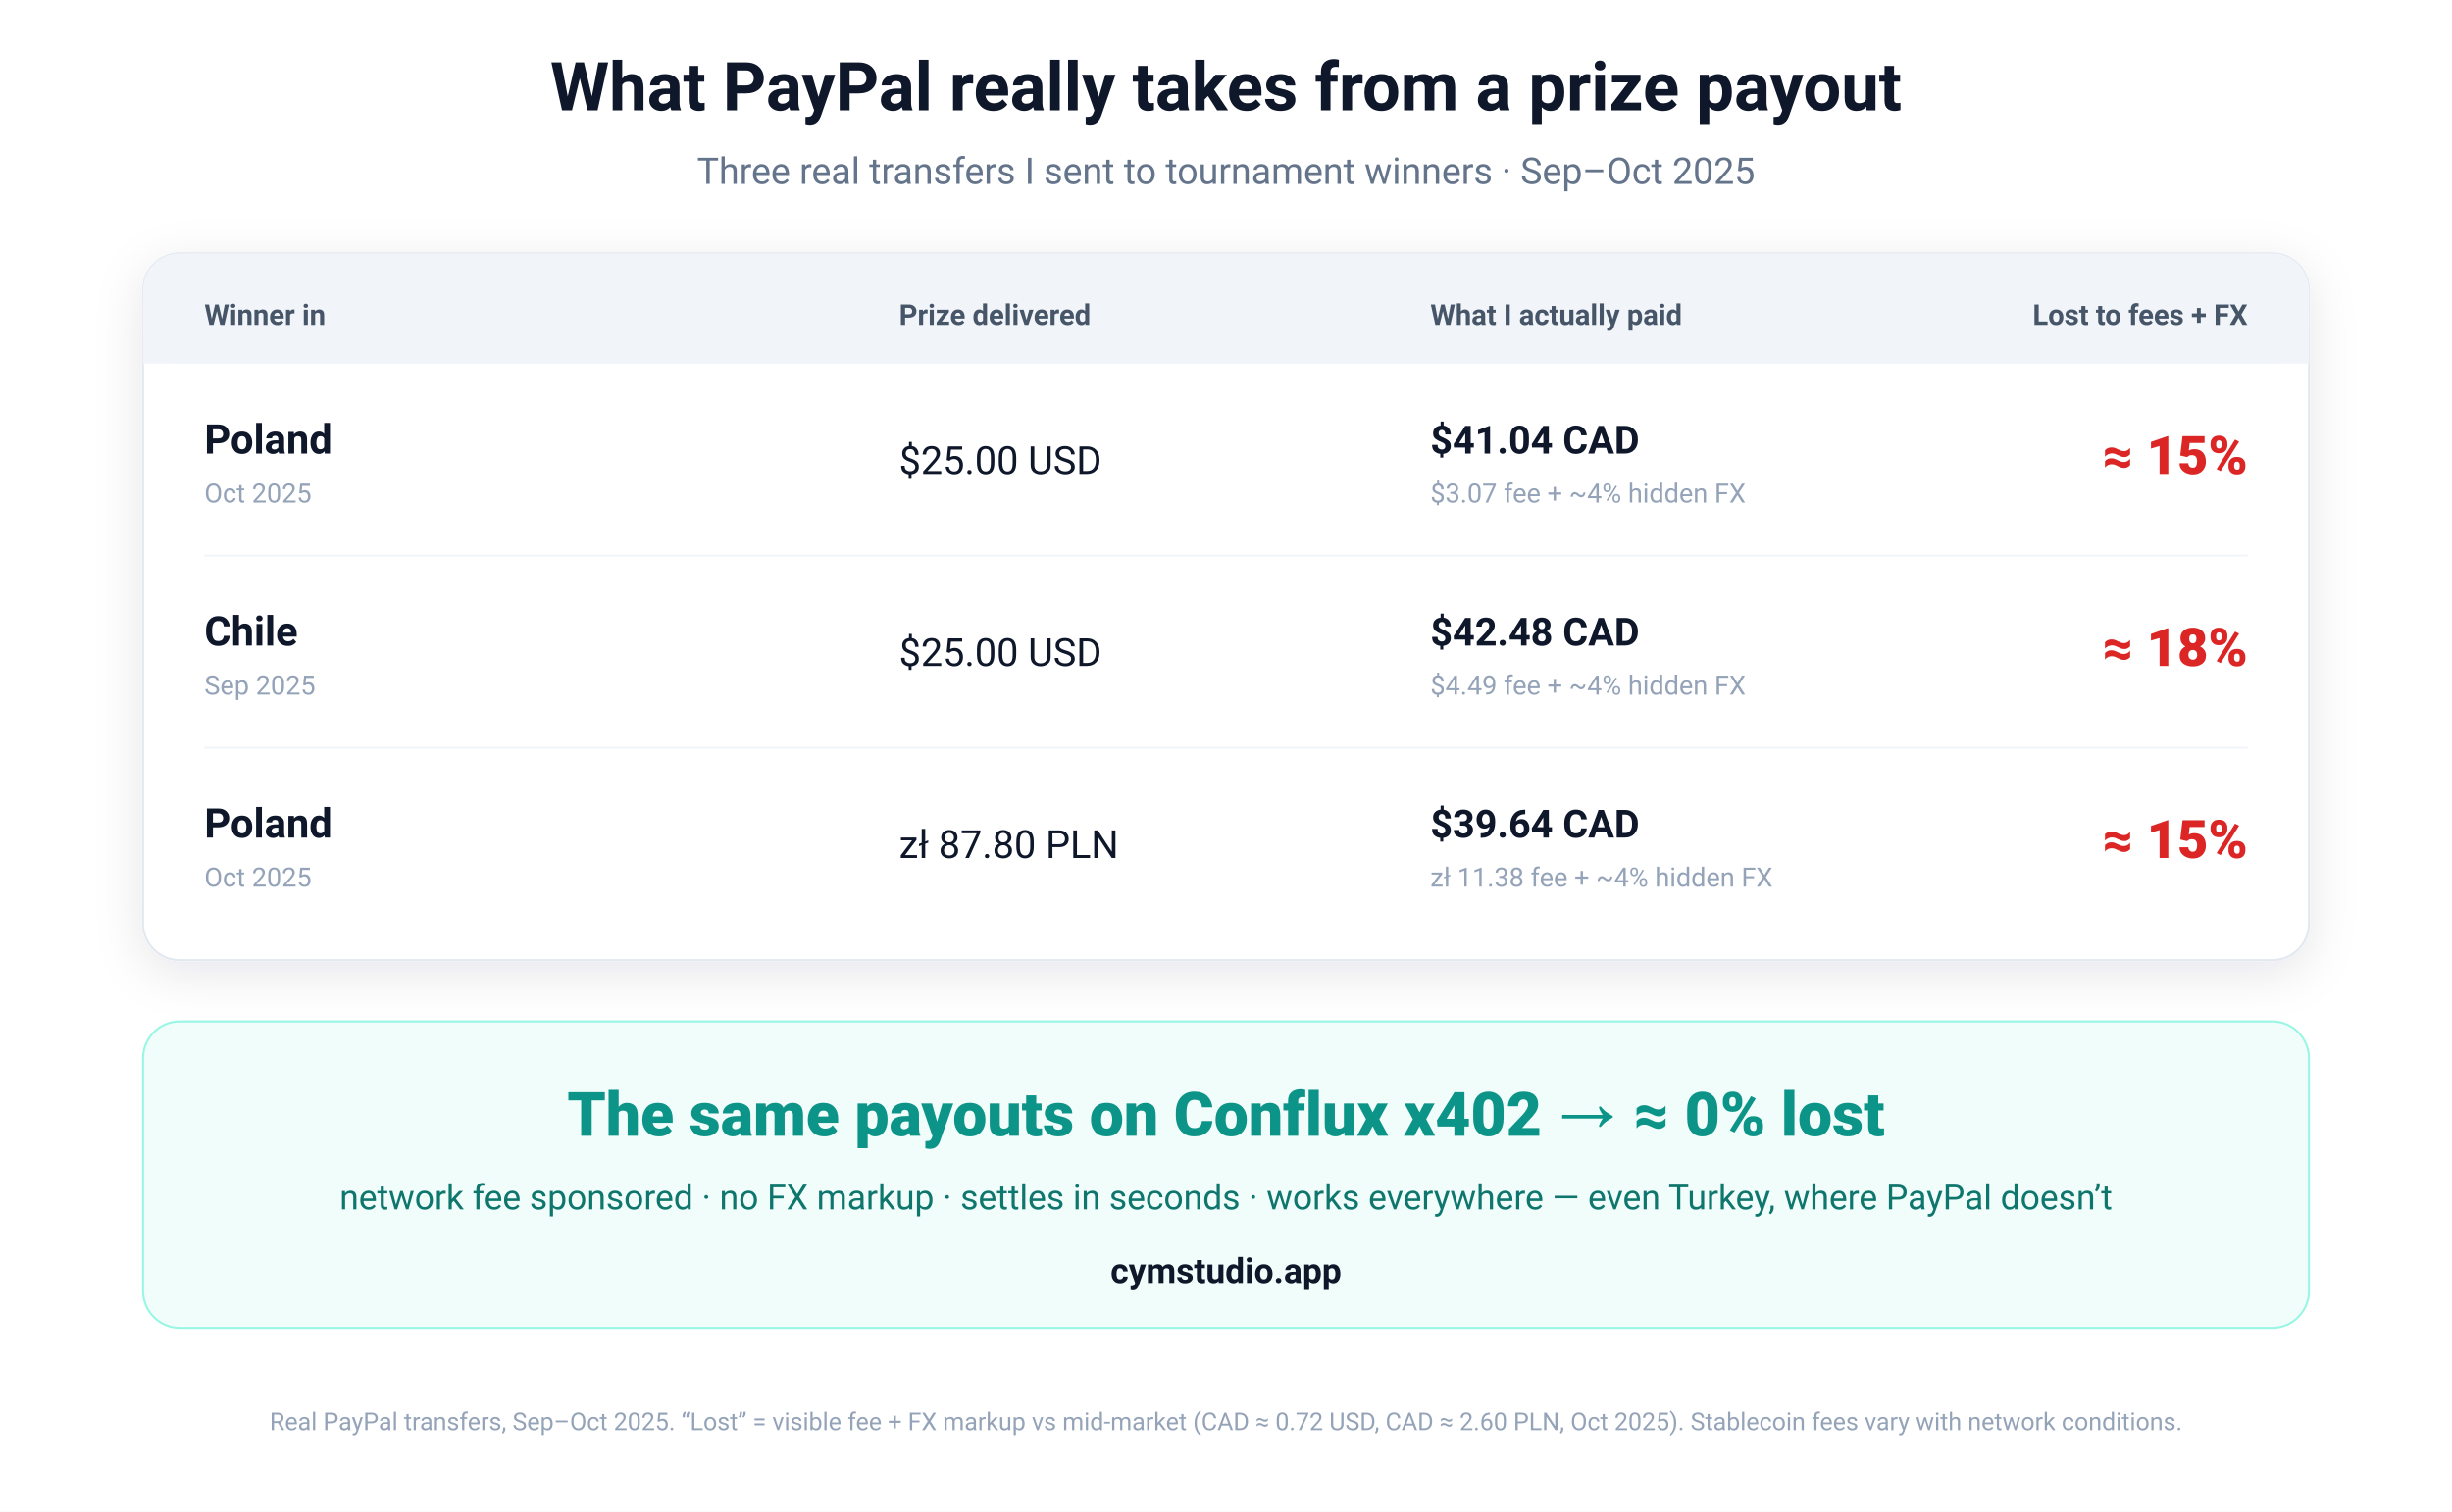
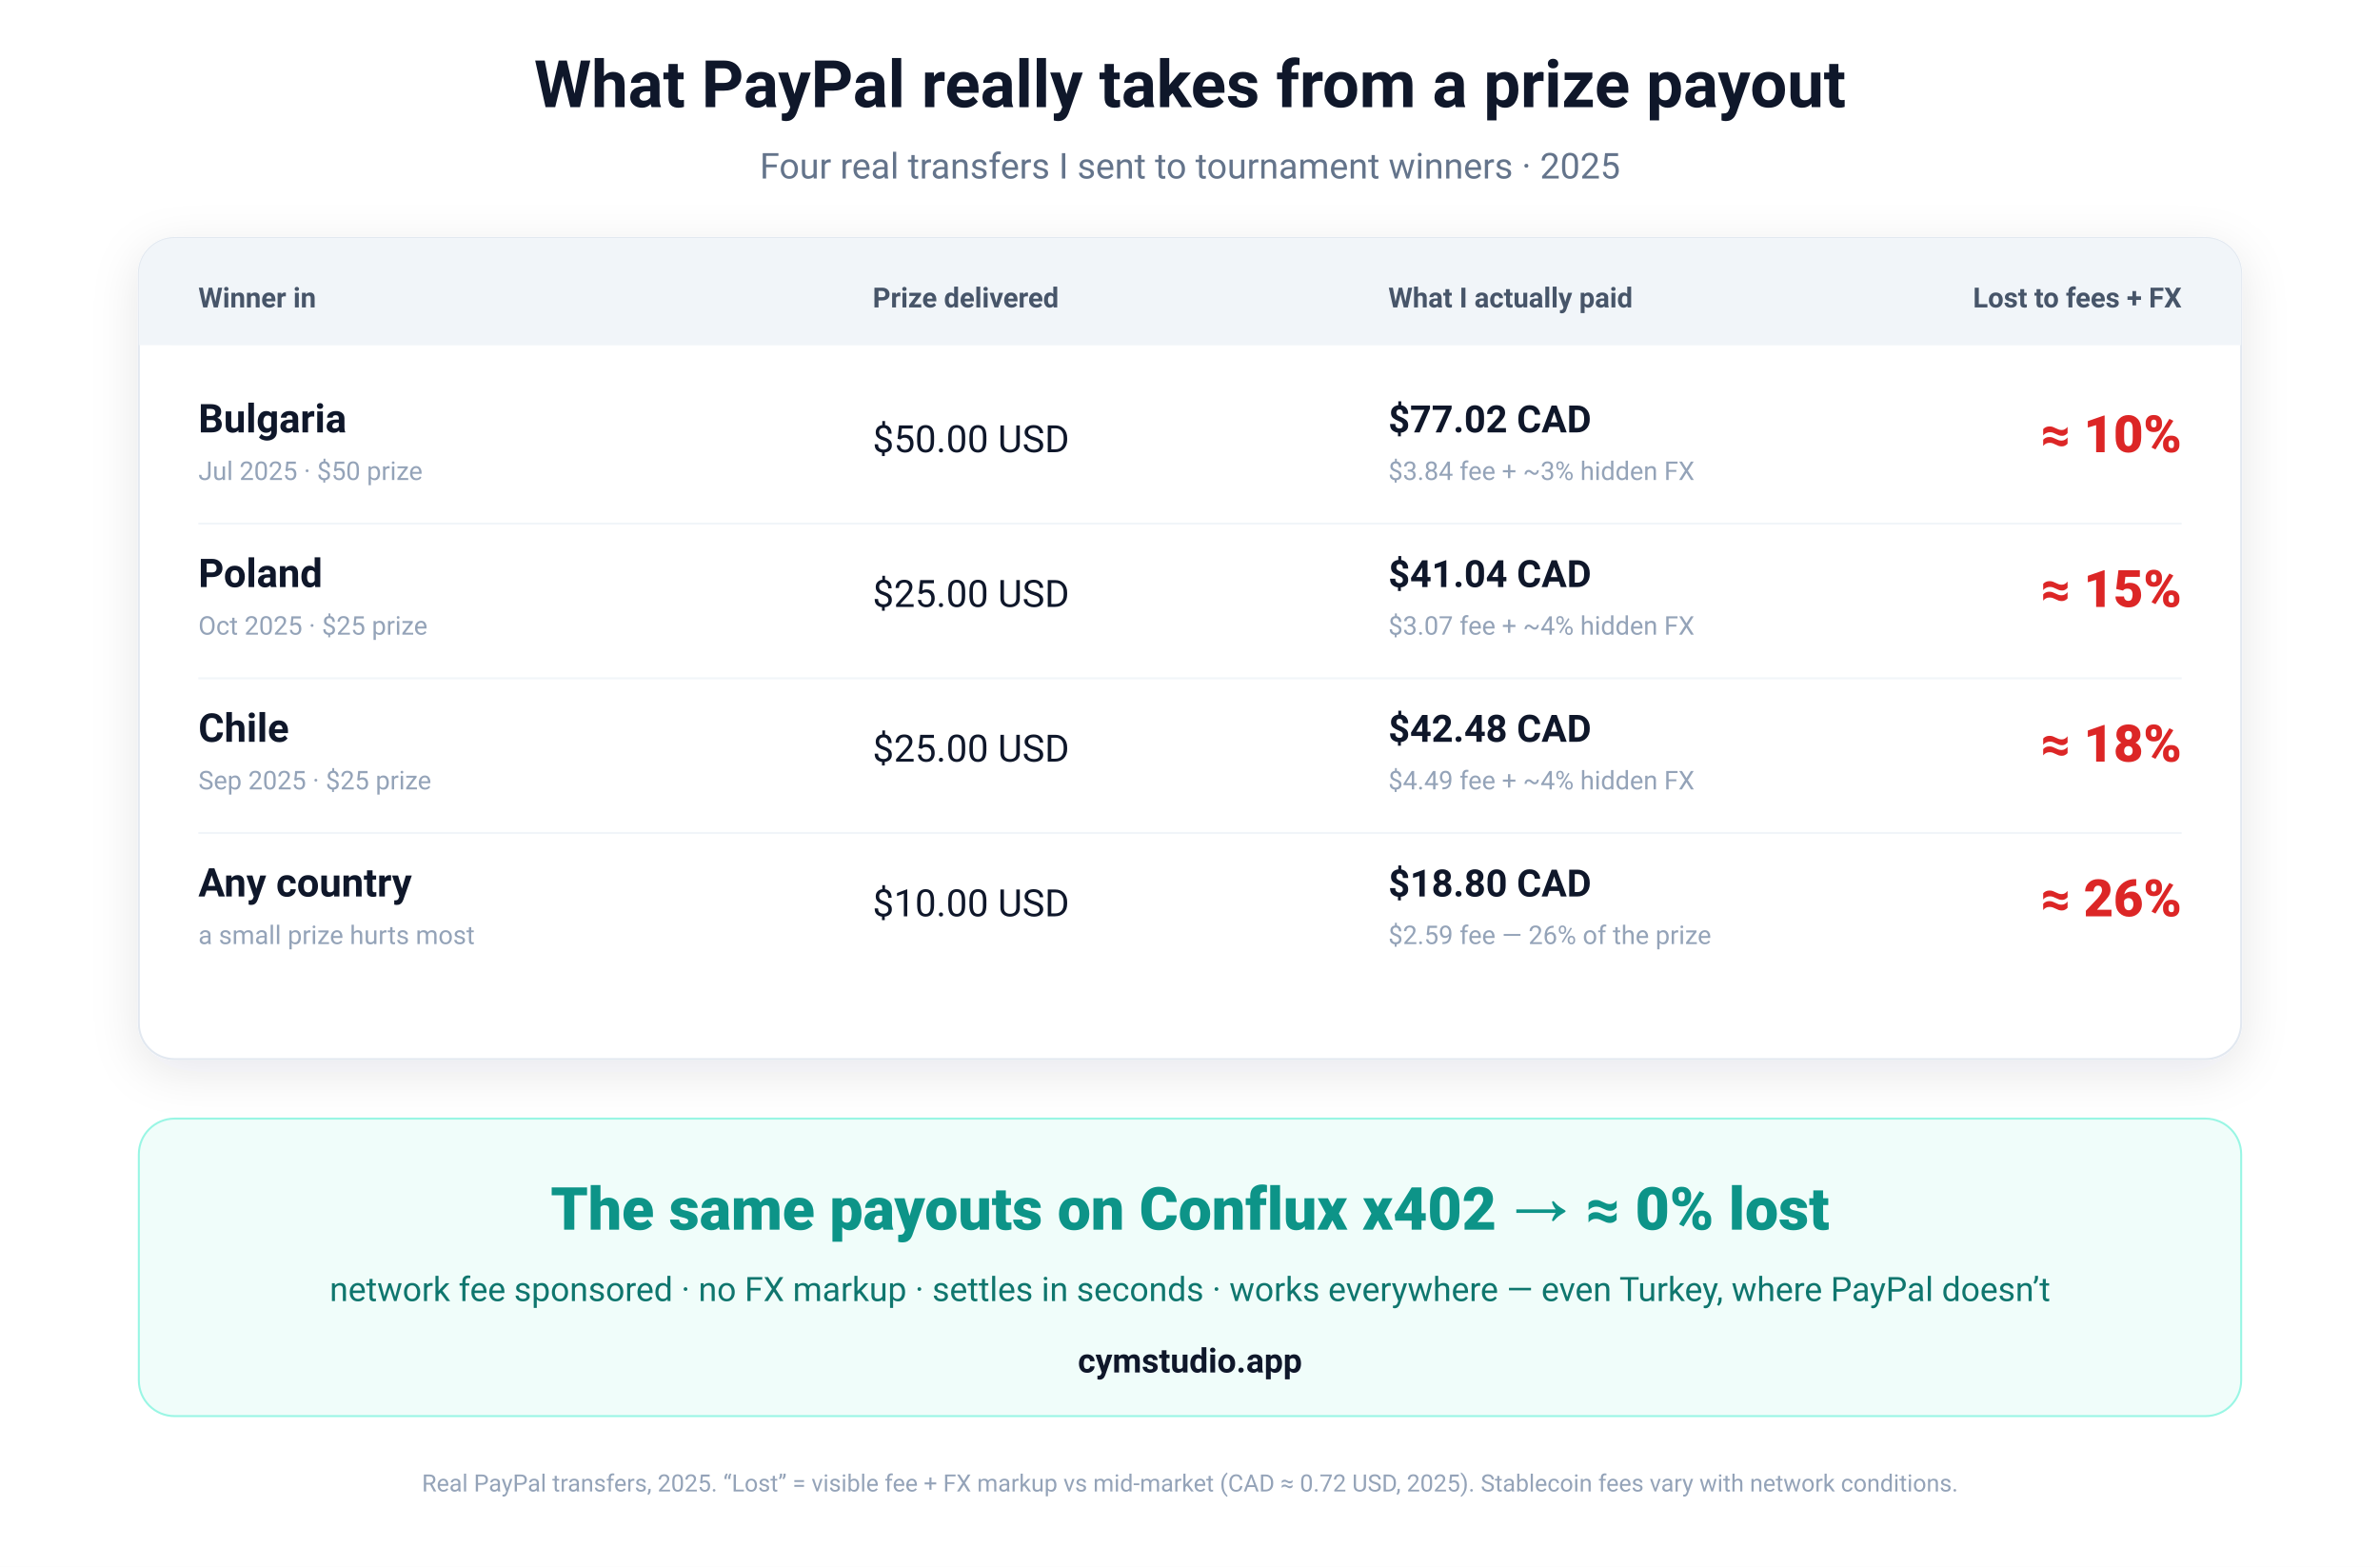
- <svg xmlns="http://www.w3.org/2000/svg" viewBox="0 0 1200 740" font-family="-apple-system, BlinkMacSystemFont, 'Segoe UI', Roboto, Helvetica, Arial, sans-serif">
+ <svg xmlns="http://www.w3.org/2000/svg" viewBox="0 0 1200 790" font-family="-apple-system, BlinkMacSystemFont, 'Segoe UI', Roboto, Helvetica, Arial, sans-serif">
  <defs>
    <filter id="cardShadow" x="-20%" y="-20%" width="140%" height="140%">
      <feDropShadow dx="0" dy="6" stdDeviation="12" flood-color="#0f172a" flood-opacity="0.10" />
    </filter>
  </defs>
-   <rect width="1200" height="740" fill="#ffffff" />
+   <rect width="1200" height="790" fill="#ffffff" />
  <text x="600" y="54" text-anchor="middle" font-size="33" font-weight="700" fill="#0f172a">What PayPal really takes from a prize payout</text>
-   <text x="600" y="90" text-anchor="middle" font-size="18" fill="#64748b">Three real transfers I sent to tournament winners · Sep–Oct 2025</text>
+   <text x="600" y="90" text-anchor="middle" font-size="18" fill="#64748b">Four real transfers I sent to tournament winners · 2025</text>
  <g filter="url(#cardShadow)">
-     <rect x="70" y="124" width="1060" height="346" rx="18" fill="#ffffff" stroke="#e2e8f0" />
+     <rect x="70" y="120" width="1060" height="414" rx="18" fill="#ffffff" stroke="#e2e8f0" />
  </g>
-   <rect x="70" y="124" width="1060" height="54" rx="18" fill="#f1f5f9" />
-   <rect x="70" y="150" width="1060" height="28" fill="#f1f5f9" />
-   <text x="100" y="159" font-size="14" font-weight="600" fill="#475569">Winner in</text>
-   <text x="440" y="159" font-size="14" font-weight="600" fill="#475569">Prize delivered</text>
-   <text x="700" y="159" font-size="14" font-weight="600" fill="#475569">What I actually paid</text>
-   <text x="1100" y="159" text-anchor="end" font-size="14" font-weight="600" fill="#475569">Lost to fees + FX</text>
-   <text x="100" y="222" font-size="20" font-weight="600" fill="#0f172a">Poland</text>
-   <text x="100" y="246" font-size="13" fill="#94a3b8">Oct 2025</text>
-   <text x="440" y="232" font-size="19" fill="#0f172a">$25.00 USD</text>
-   <text x="700" y="222" font-size="19" font-weight="600" fill="#0f172a">$41.04 CAD</text>
-   <text x="700" y="246" font-size="13" fill="#94a3b8">$3.07 fee + ~4% hidden FX</text>
-   <text x="1100" y="232" text-anchor="end" font-size="26" font-weight="800" fill="#dc2626">≈ 15%</text>
-   <line x1="100" y1="272" x2="1100" y2="272" stroke="#f1f5f9" />
-   <text x="100" y="316" font-size="20" font-weight="600" fill="#0f172a">Chile</text>
-   <text x="100" y="340" font-size="13" fill="#94a3b8">Sep 2025</text>
-   <text x="440" y="326" font-size="19" fill="#0f172a">$25.00 USD</text>
-   <text x="700" y="316" font-size="19" font-weight="600" fill="#0f172a">$42.48 CAD</text>
-   <text x="700" y="340" font-size="13" fill="#94a3b8">$4.49 fee + ~4% hidden FX</text>
-   <text x="1100" y="326" text-anchor="end" font-size="26" font-weight="800" fill="#dc2626">≈ 18%</text>
-   <line x1="100" y1="366" x2="1100" y2="366" stroke="#f1f5f9" />
-   <text x="100" y="410" font-size="20" font-weight="600" fill="#0f172a">Poland</text>
-   <text x="100" y="434" font-size="13" fill="#94a3b8">Oct 2025</text>
-   <text x="440" y="420" font-size="19" fill="#0f172a">zł 87.80 PLN</text>
-   <text x="700" y="410" font-size="19" font-weight="600" fill="#0f172a">$39.64 CAD</text>
-   <text x="700" y="434" font-size="13" fill="#94a3b8">zł 11.38 fee + ~4% hidden FX</text>
-   <text x="1100" y="420" text-anchor="end" font-size="26" font-weight="800" fill="#dc2626">≈ 15%</text>
-   <rect x="70" y="500" width="1060" height="150" rx="18" fill="#f0fdfa" stroke="#99f6e4" />
-   <text x="600" y="556" text-anchor="middle" font-size="30" font-weight="800" fill="#0d9488">The same payouts on Conflux x402 → ≈ 0% lost</text>
-   <text x="600" y="592" text-anchor="middle" font-size="17" fill="#0f766e">network fee sponsored · no FX markup · settles in seconds · works everywhere — even Turkey, where PayPal doesn’t</text>
-   <text x="600" y="628" text-anchor="middle" font-size="17" font-weight="700" fill="#0f172a">cymstudio.app</text>
-   <text x="600" y="700" text-anchor="middle" font-size="12" fill="#94a3b8">Real PayPal transfers, Sep–Oct 2025. “Lost” = visible fee + FX markup vs mid-market (CAD ≈ 0.72 USD, CAD ≈ 2.60 PLN, Oct 2025). Stablecoin fees vary with network conditions.</text>
+   <rect x="70" y="120" width="1060" height="54" rx="18" fill="#f1f5f9" />
+   <rect x="70" y="146" width="1060" height="28" fill="#f1f5f9" />
+   <text x="100" y="155" font-size="14" font-weight="600" fill="#475569">Winner in</text>
+   <text x="440" y="155" font-size="14" font-weight="600" fill="#475569">Prize delivered</text>
+   <text x="700" y="155" font-size="14" font-weight="600" fill="#475569">What I actually paid</text>
+   <text x="1100" y="155" text-anchor="end" font-size="14" font-weight="600" fill="#475569">Lost to fees + FX</text>
+   <text x="100" y="218" font-size="20" font-weight="600" fill="#0f172a">Bulgaria</text>
+   <text x="100" y="242" font-size="13" fill="#94a3b8">Jul 2025 · $50 prize</text>
+   <text x="440" y="228" font-size="19" fill="#0f172a">$50.00 USD</text>
+   <text x="700" y="218" font-size="19" font-weight="600" fill="#0f172a">$77.02 CAD</text>
+   <text x="700" y="242" font-size="13" fill="#94a3b8">$3.84 fee + ~3% hidden FX</text>
+   <text x="1100" y="228" text-anchor="end" font-size="26" font-weight="800" fill="#dc2626">≈ 10%</text>
+   <line x1="100" y1="264" x2="1100" y2="264" stroke="#f1f5f9" />
+   <text x="100" y="296" font-size="20" font-weight="600" fill="#0f172a">Poland</text>
+   <text x="100" y="320" font-size="13" fill="#94a3b8">Oct 2025 · $25 prize</text>
+   <text x="440" y="306" font-size="19" fill="#0f172a">$25.00 USD</text>
+   <text x="700" y="296" font-size="19" font-weight="600" fill="#0f172a">$41.04 CAD</text>
+   <text x="700" y="320" font-size="13" fill="#94a3b8">$3.07 fee + ~4% hidden FX</text>
+   <text x="1100" y="306" text-anchor="end" font-size="26" font-weight="800" fill="#dc2626">≈ 15%</text>
+   <line x1="100" y1="342" x2="1100" y2="342" stroke="#f1f5f9" />
+   <text x="100" y="374" font-size="20" font-weight="600" fill="#0f172a">Chile</text>
+   <text x="100" y="398" font-size="13" fill="#94a3b8">Sep 2025 · $25 prize</text>
+   <text x="440" y="384" font-size="19" fill="#0f172a">$25.00 USD</text>
+   <text x="700" y="374" font-size="19" font-weight="600" fill="#0f172a">$42.48 CAD</text>
+   <text x="700" y="398" font-size="13" fill="#94a3b8">$4.49 fee + ~4% hidden FX</text>
+   <text x="1100" y="384" text-anchor="end" font-size="26" font-weight="800" fill="#dc2626">≈ 18%</text>
+   <line x1="100" y1="420" x2="1100" y2="420" stroke="#f1f5f9" />
+   <text x="100" y="452" font-size="20" font-weight="600" fill="#0f172a">Any country</text>
+   <text x="100" y="476" font-size="13" fill="#94a3b8">a small prize hurts most</text>
+   <text x="440" y="462" font-size="19" fill="#0f172a">$10.00 USD</text>
+   <text x="700" y="452" font-size="19" font-weight="600" fill="#0f172a">$18.80 CAD</text>
+   <text x="700" y="476" font-size="13" fill="#94a3b8">$2.59 fee — 26% of the prize</text>
+   <text x="1100" y="462" text-anchor="end" font-size="26" font-weight="800" fill="#dc2626">≈ 26%</text>
+   <rect x="70" y="564" width="1060" height="150" rx="18" fill="#f0fdfa" stroke="#99f6e4" />
+   <text x="600" y="620" text-anchor="middle" font-size="30" font-weight="800" fill="#0d9488">The same payouts on Conflux x402 → ≈ 0% lost</text>
+   <text x="600" y="656" text-anchor="middle" font-size="17" fill="#0f766e">network fee sponsored · no FX markup · settles in seconds · works everywhere — even Turkey, where PayPal doesn’t</text>
+   <text x="600" y="692" text-anchor="middle" font-size="17" font-weight="700" fill="#0f172a">cymstudio.app</text>
+   <text x="600" y="752" text-anchor="middle" font-size="12" fill="#94a3b8">Real PayPal transfers, 2025. “Lost” = visible fee + FX markup vs mid-market (CAD ≈ 0.72 USD, 2025). Stablecoin fees vary with network conditions.</text>
</svg>
